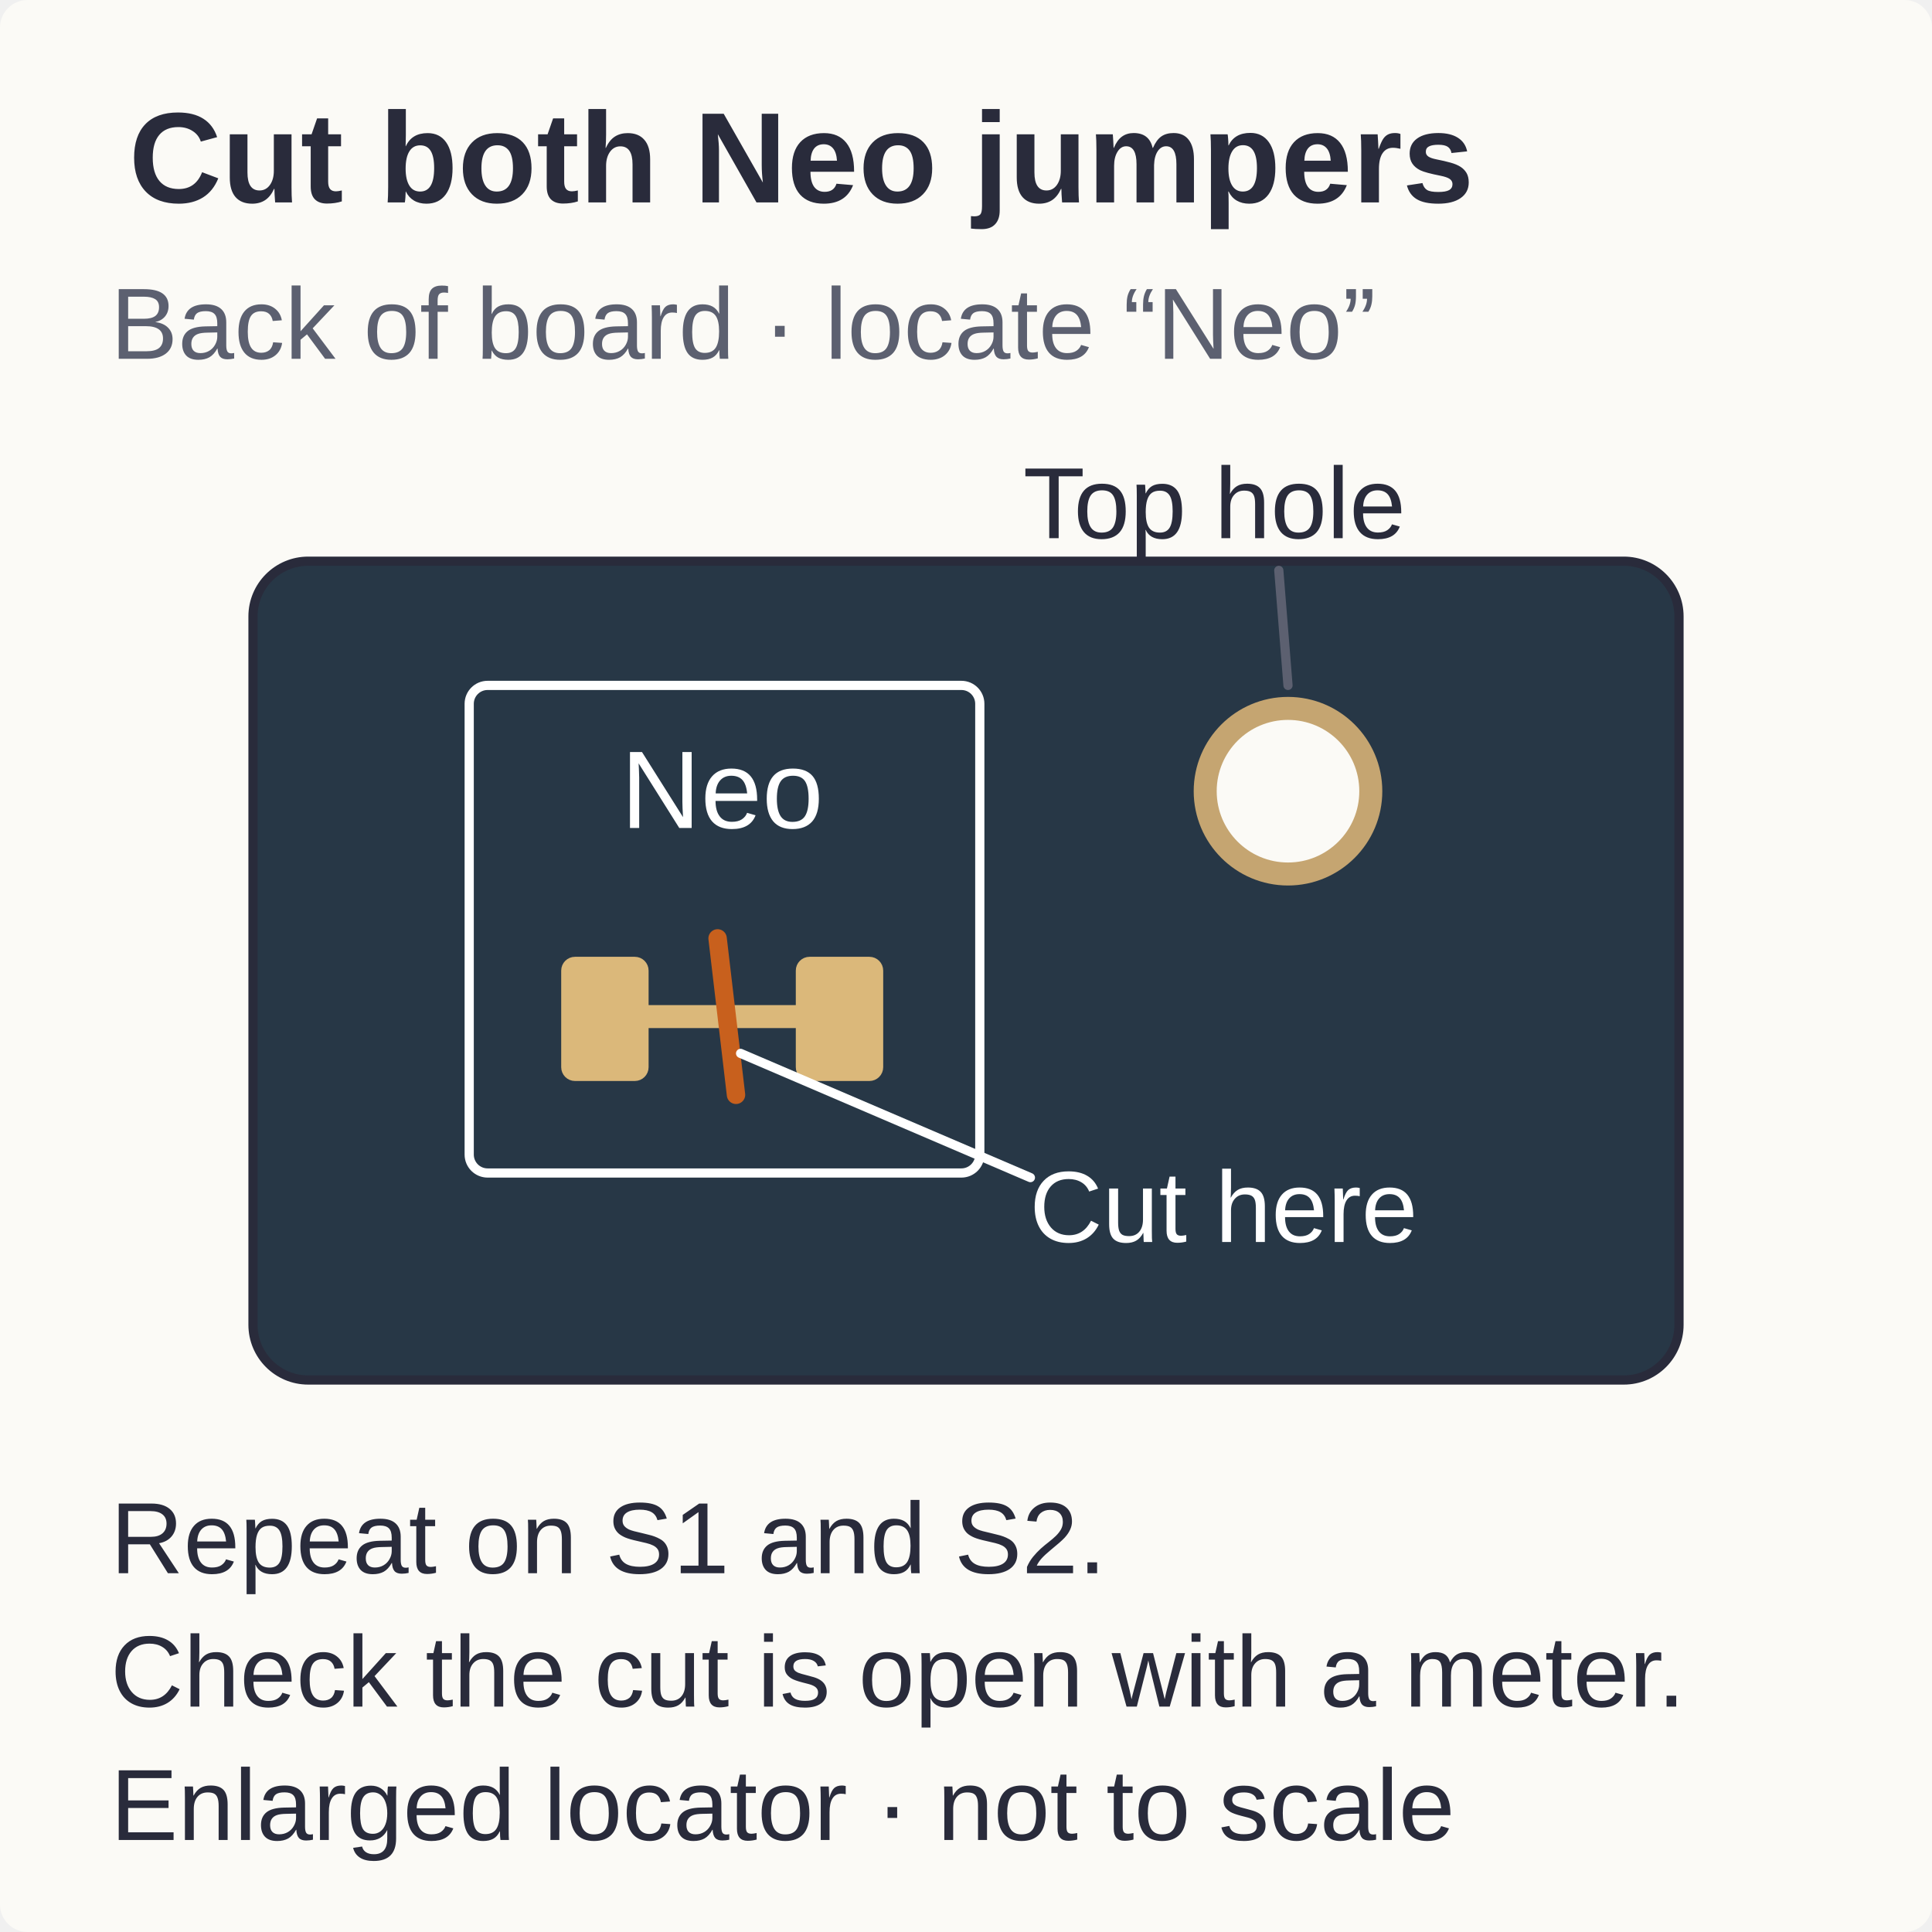
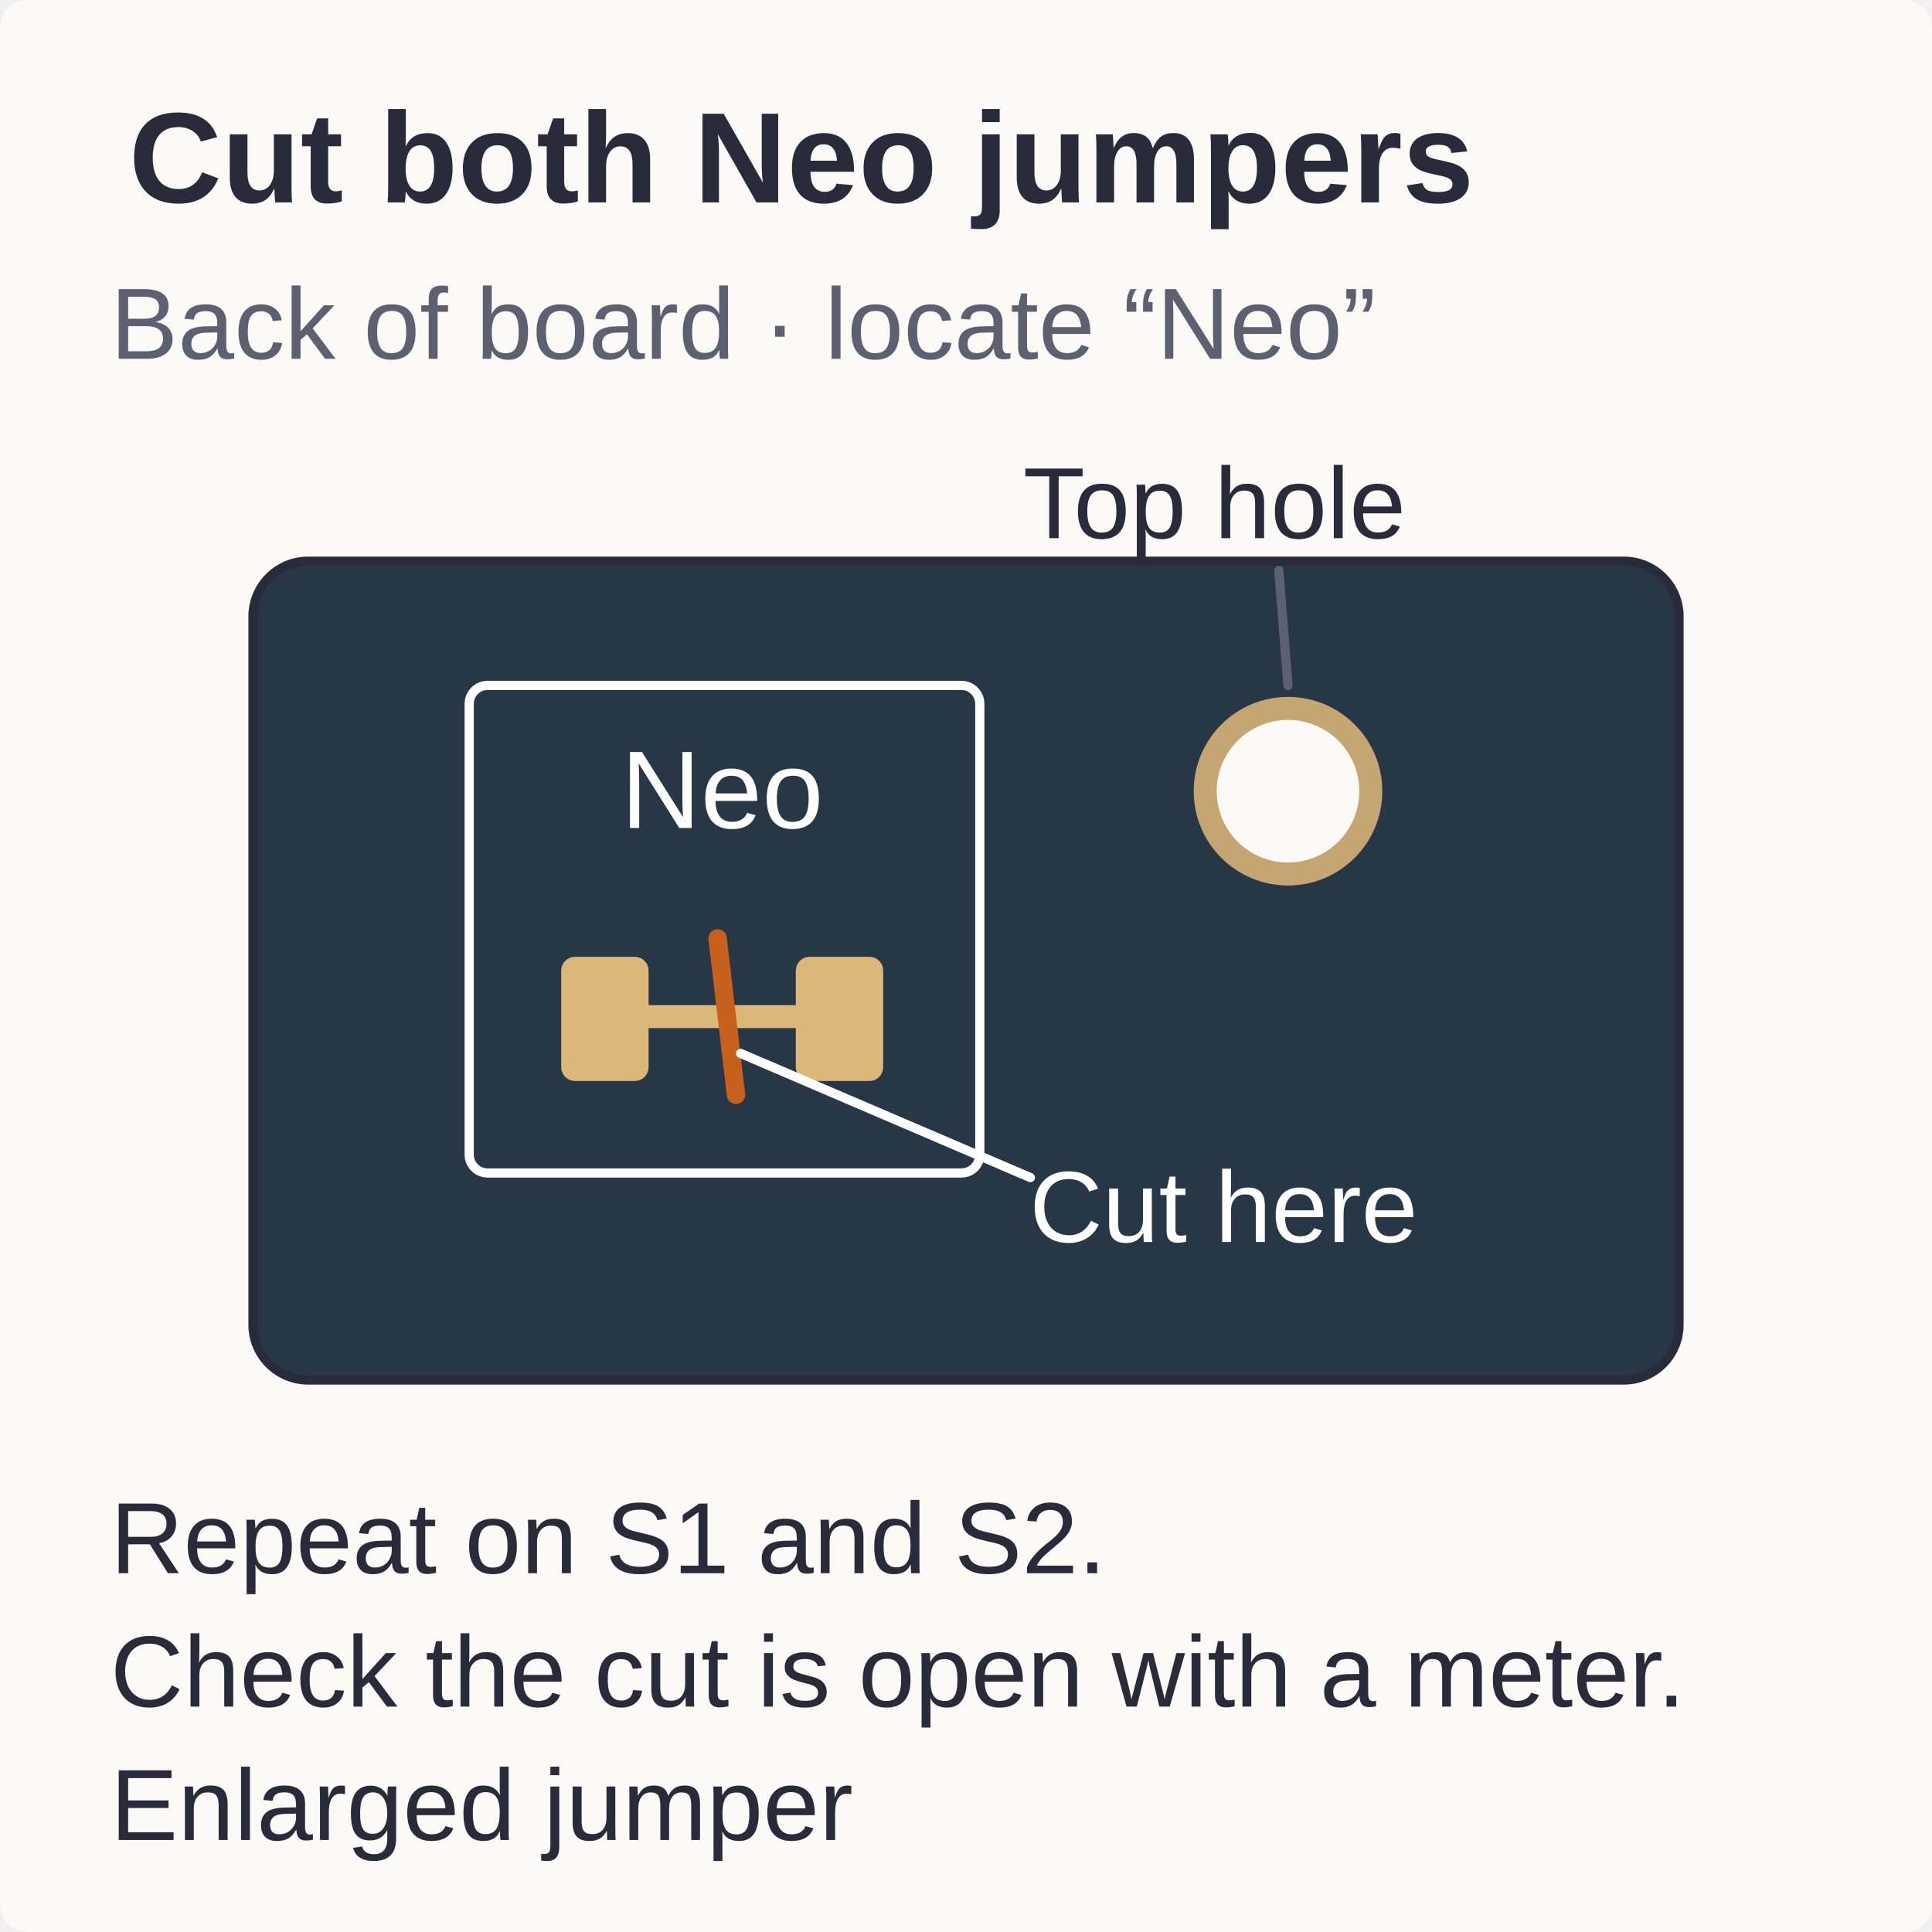
<svg xmlns="http://www.w3.org/2000/svg" viewBox="0 0 420 420" width="420" height="420" role="img">
  <defs>
    <marker id="arrow" viewBox="0 0 10 10" refX="8" refY="5" markerWidth="7" markerHeight="7" orient="auto-start-reverse">
      <path d="M0 0 L10 5 L0 10z" fill="#2f6fb5" />
    </marker>
  </defs>
  <rect x="0" y="0" width="420" height="420" rx="6" fill="#fbfaf6" stroke="none" stroke-width="2" />
  <text x="28" y="44" font-family="Arial,Helvetica,sans-serif" font-size="28" fill="#292b3b" font-weight="700" text-anchor="start">Cut both Neo jumpers</text>
  <text x="24" y="78" font-family="Arial,Helvetica,sans-serif" font-size="22" fill="#5c6070" font-weight="400" text-anchor="start">Back of board · locate “Neo”</text>
  <rect x="55" y="122" width="310" height="178" rx="12" fill="#273746" stroke="#292b3b" stroke-width="2" />
  <circle cx="280" cy="172" r="18" fill="#fbfaf6" stroke="#c5a571" stroke-width="5" />
  <text x="264" y="117" font-family="Arial,Helvetica,sans-serif" font-size="22" fill="#292b3b" font-weight="400" text-anchor="middle">Top hole</text>
  <path d="M278 124 L280 149" fill="none" stroke="#5c6070" stroke-width="2" stroke-linejoin="round" stroke-linecap="round" />
  <rect x="102" y="149" width="111" height="106" rx="4" fill="none" stroke="#fff" stroke-width="2" />
  <text x="157" y="180" font-family="Arial,Helvetica,sans-serif" font-size="24" fill="#fff" font-weight="400" text-anchor="middle">Neo</text>
  <rect x="123" y="209" width="17" height="25" rx="2" fill="#dbb87a" stroke="#dbb87a" stroke-width="2" />
  <rect x="174" y="209" width="17" height="25" rx="2" fill="#dbb87a" stroke="#dbb87a" stroke-width="2" />
  <path d="M140 221 L174 221" fill="none" stroke="#dbb87a" stroke-width="5" stroke-linejoin="round" stroke-linecap="round" />
  <path d="M156 204 L160 238" fill="none" stroke="#c8601d" stroke-width="4" stroke-linejoin="round" stroke-linecap="round" />
  <text x="266" y="270" font-family="Arial,Helvetica,sans-serif" font-size="22" fill="#fff" font-weight="400" text-anchor="middle">Cut here</text>
  <path d="M224 256 L161 229" fill="none" stroke="#fff" stroke-width="2" stroke-linejoin="round" stroke-linecap="round" />
  <text x="24" y="342" font-family="Arial,Helvetica,sans-serif" font-size="22" fill="#292b3b" font-weight="400" text-anchor="start">Repeat on S1 and S2.</text>
  <text x="24" y="371" font-family="Arial,Helvetica,sans-serif" font-size="22" fill="#292b3b" font-weight="400" text-anchor="start">Check the cut is open with a meter.</text>
-   <text x="24" y="400" font-family="Arial,Helvetica,sans-serif" font-size="22" fill="#292b3b" font-weight="400" text-anchor="start">Enlarged locator · not to scale</text>
+   <text x="24" y="400" font-family="Arial,Helvetica,sans-serif" font-size="22" fill="#292b3b" font-weight="400" text-anchor="start">Enlarged jumper</text>
</svg>
